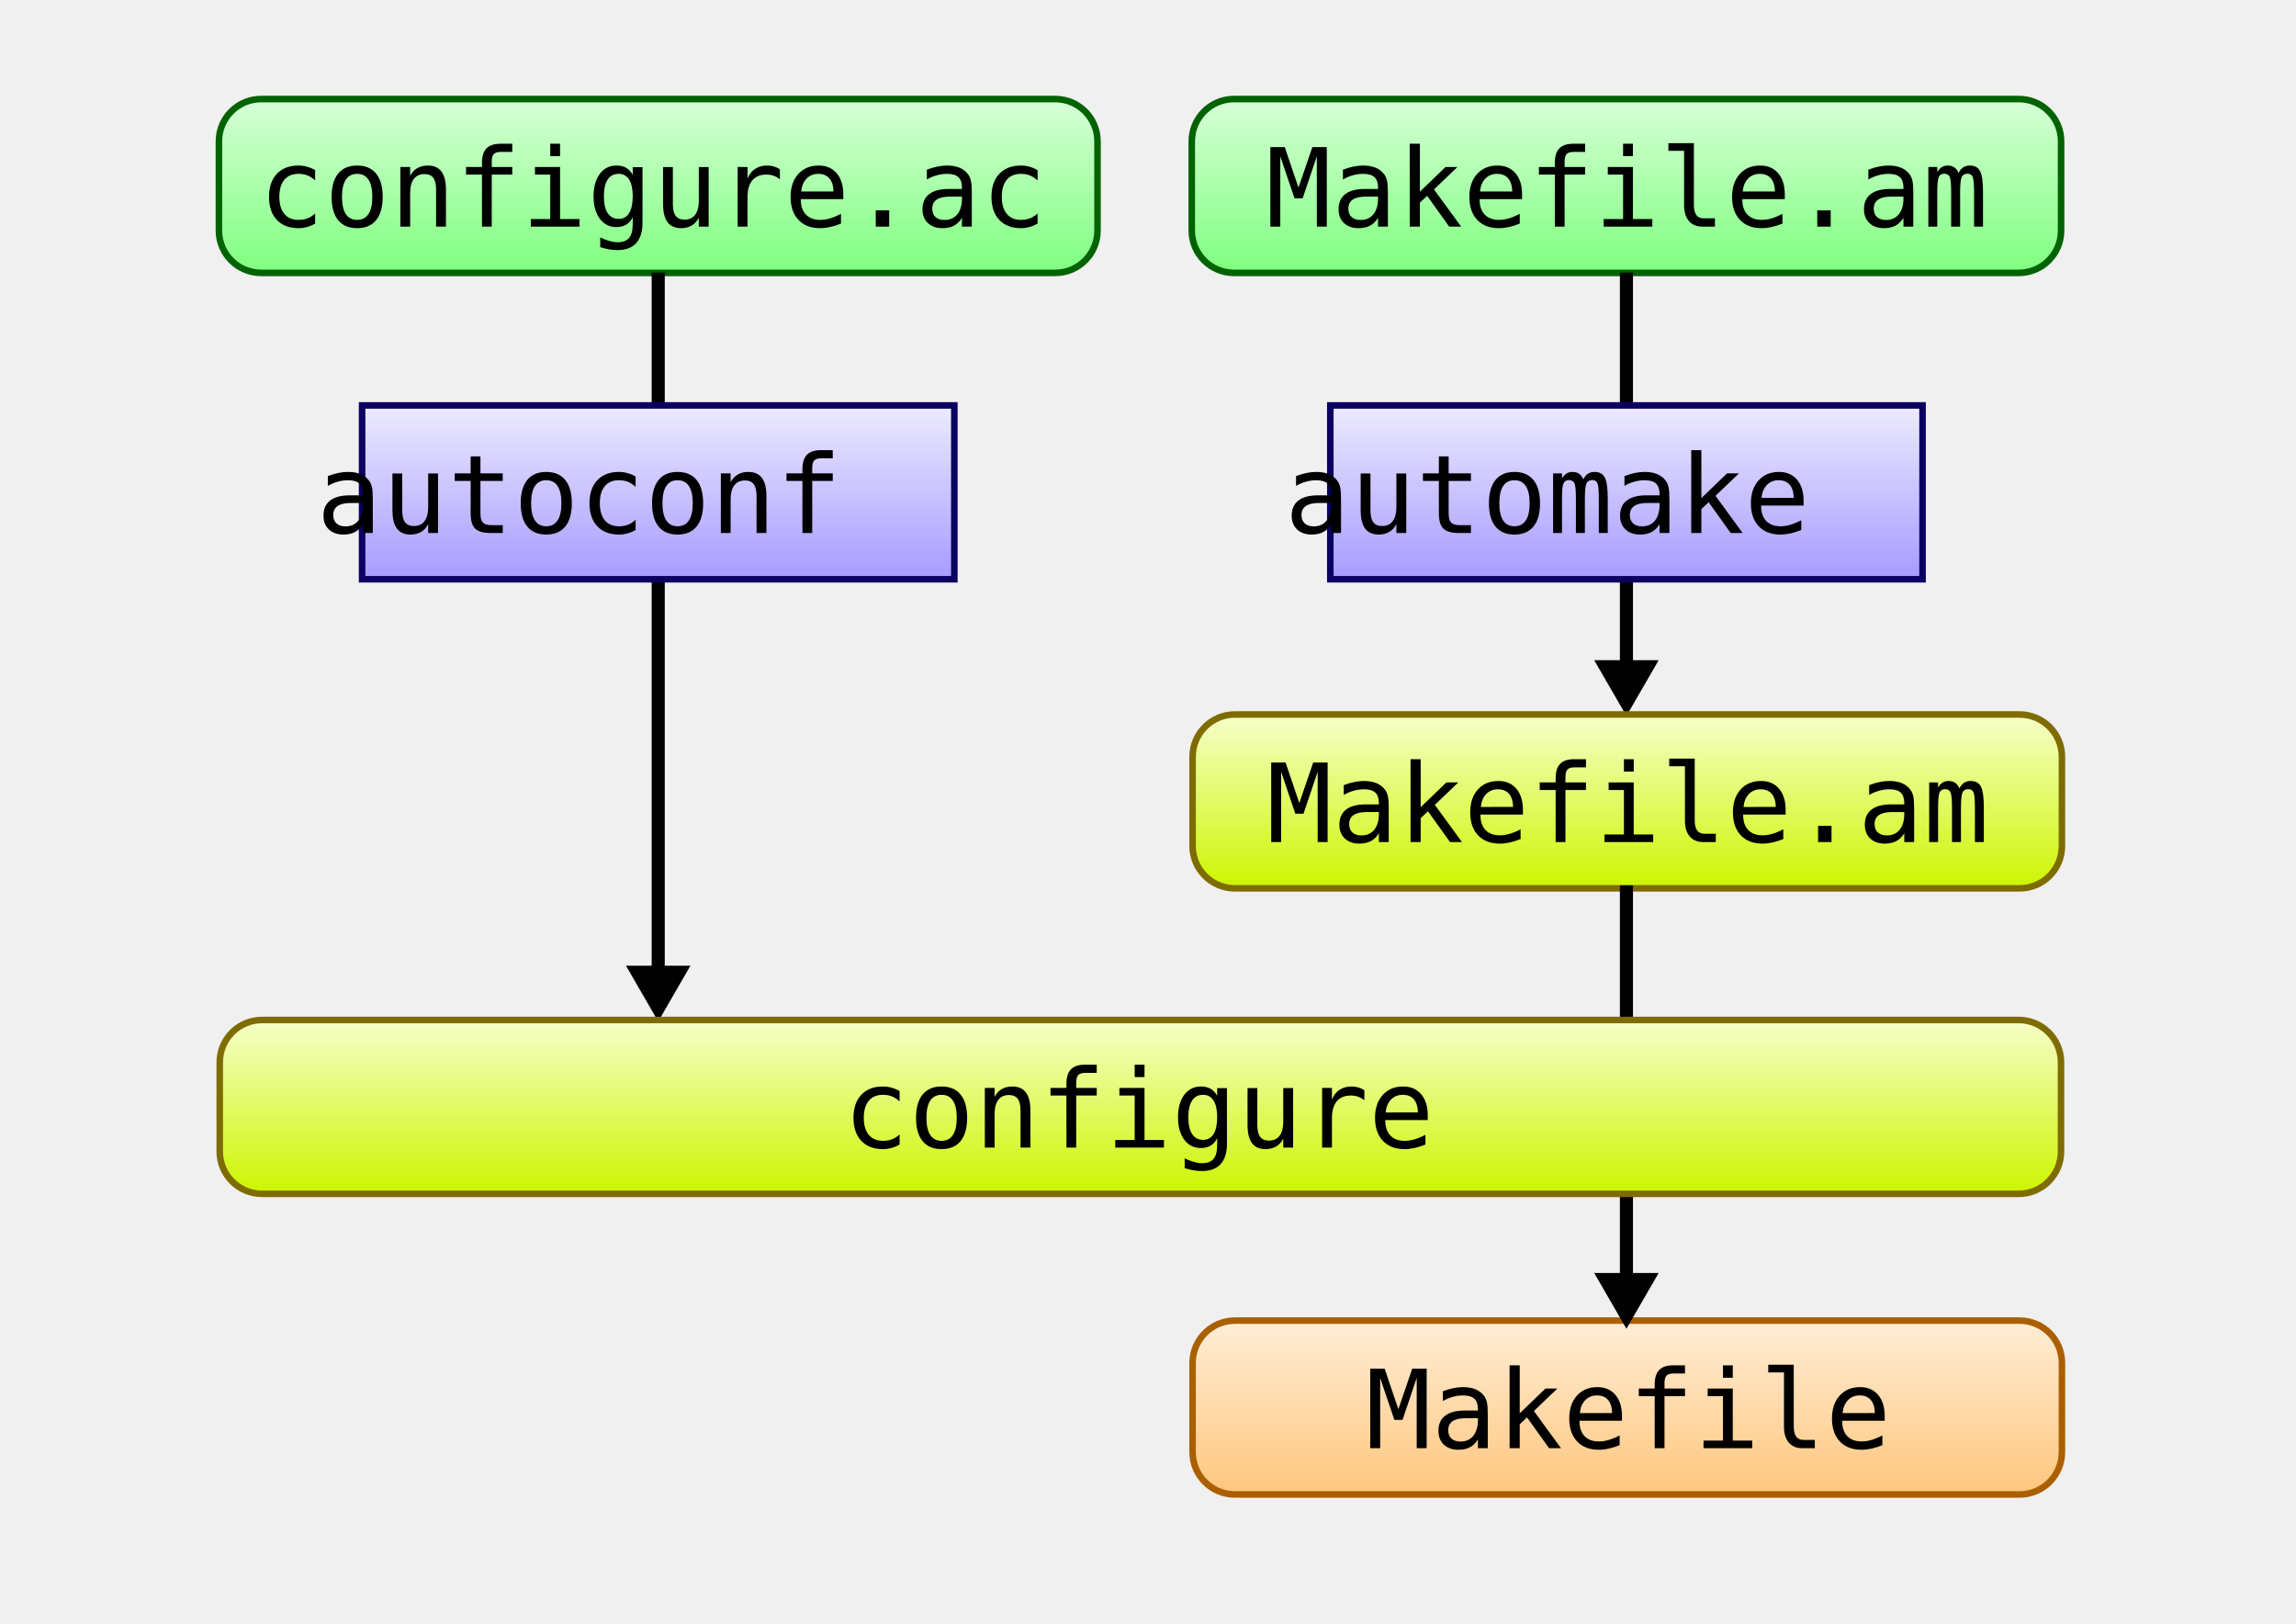
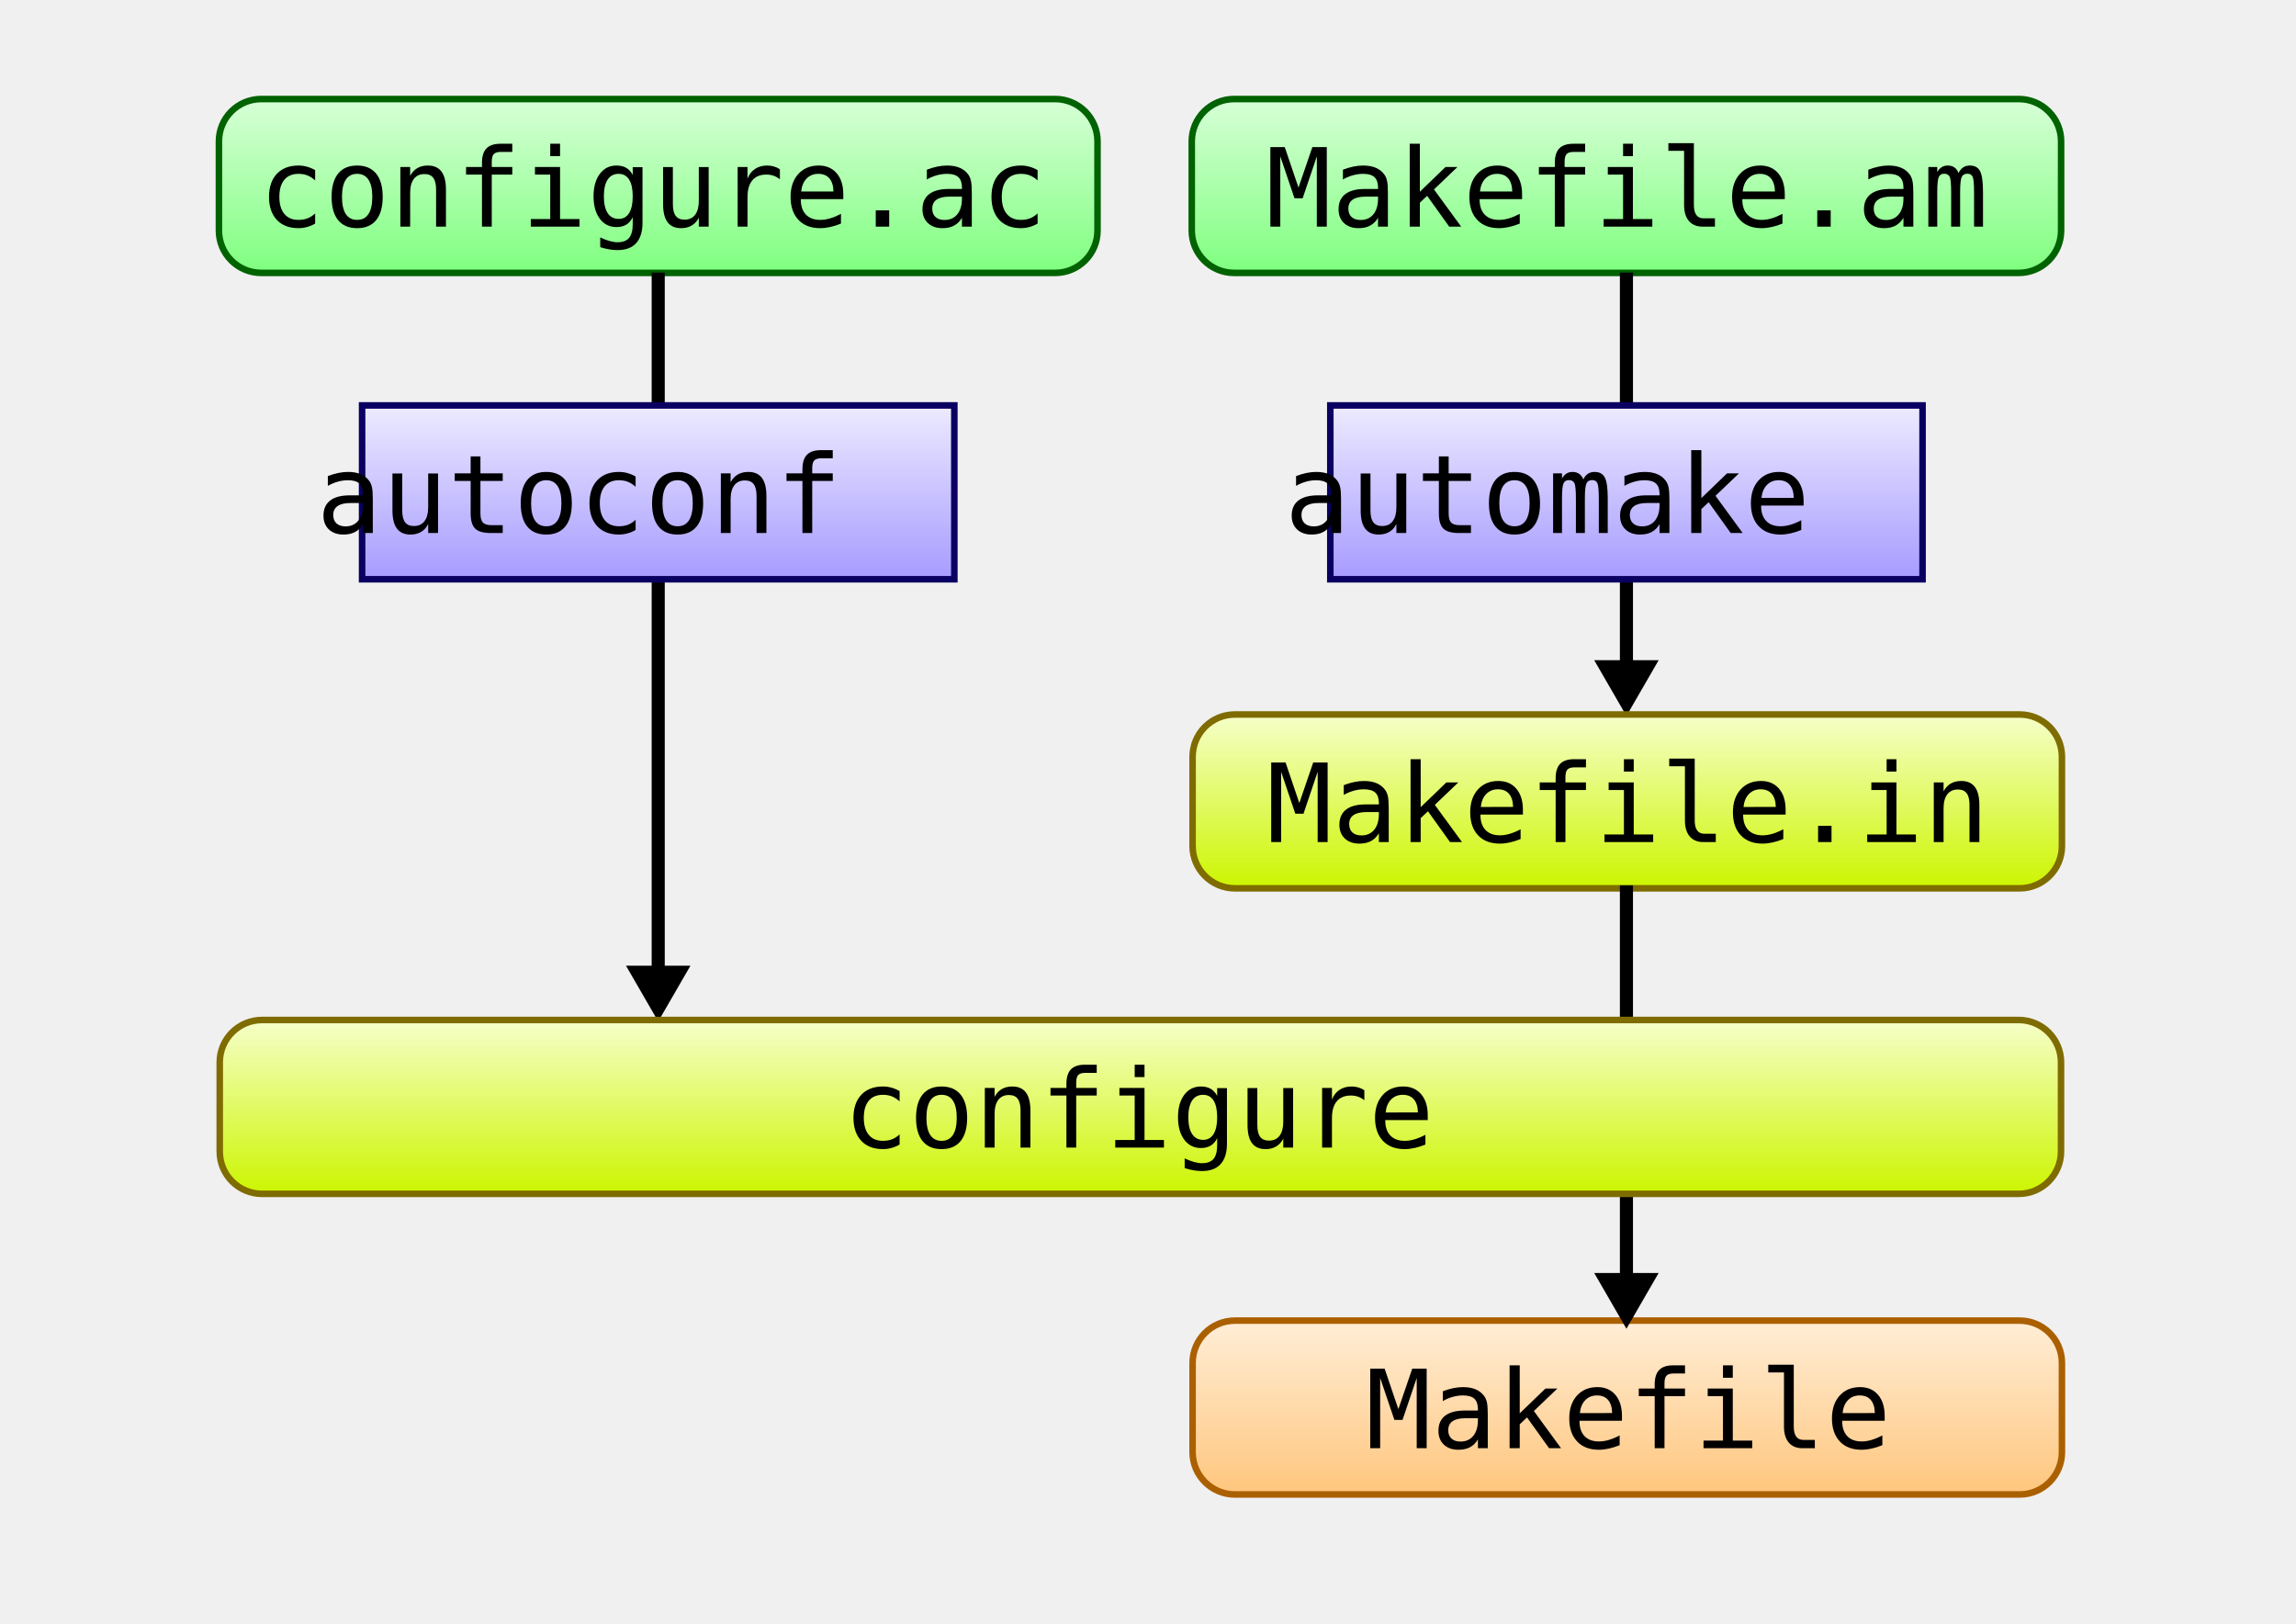
<svg xmlns="http://www.w3.org/2000/svg" xmlns:xlink="http://www.w3.org/1999/xlink" width="297mm" height="210mm" viewBox="0 0 1052.362 744.094" id="svg2" version="1.1">
  <defs id="defs4">
    <marker style="overflow:visible" id="marker6888" refX="0" refY="0" orient="auto">
      <path transform="scale(-0.6,-0.6)" d="M 8.719,4.034 -2.207,0.016 8.719,-4.002 c -1.745,2.372 -1.735,5.617 -6e-7,8.035 z" style="fill:#000000;fill-opacity:1;fill-rule:evenodd;stroke:#000000;stroke-width:0.625;stroke-linejoin:round;stroke-opacity:1" id="path6890" />
    </marker>
    <linearGradient id="linearGradient5231">
      <stop style="stop-color:#ccf500;stop-opacity:1" offset="0" id="stop5233" />
      <stop style="stop-color:#f6ffca;stop-opacity:1" offset="1" id="stop5235" />
    </linearGradient>
    <linearGradient id="linearGradient4471">
      <stop style="stop-color:#ffc67d;stop-opacity:1" offset="0" id="stop4473" />
      <stop style="stop-color:#ffeed7;stop-opacity:1" offset="1" id="stop4475" />
    </linearGradient>
    <marker orient="auto" refY="0.0" refX="0.0" id="TriangleInM" style="overflow:visible">
      <path id="path8546" d="M 5.77,0.0 L -2.88,5.0 L -2.88,-5.0 L 5.77,0.0 z " style="fill-rule:evenodd;stroke:#6a6a6a;stroke-width:1pt;stroke-opacity:1;fill:#6a6a6a;fill-opacity:1" transform="scale(-0.4)" />
    </marker>
    <marker orient="auto" refY="0.0" refX="0.0" id="Arrow2Mstart" style="overflow:visible">
      <path id="path8434" style="fill-rule:evenodd;stroke-width:0.625;stroke-linejoin:round;stroke:#3c00d4;stroke-opacity:1;fill:#3c00d4;fill-opacity:1" d="M 8.719,4.034 L -2.207,0.016 L 8.719,-4.002 C 6.973,-1.63 6.983,1.616 8.719,4.034 z " transform="scale(0.6) translate(0,0)" />
    </marker>
    <marker orient="auto" refY="0.0" refX="0.0" id="Arrow1Sstart" style="overflow:visible">
      <path id="path8422" d="M 0.0,0.0 L 5.0,-5.0 L -12.5,0.0 L 5.0,5.0 L 0.0,0.0 z " style="fill-rule:evenodd;stroke:#3c00d4;stroke-width:1pt;stroke-opacity:1;fill:#3c00d4;fill-opacity:1" transform="scale(0.2) translate(6,0)" />
    </marker>
    <marker orient="auto" refY="0.0" refX="0.0" id="TriangleOutM" style="overflow:visible">
      <path id="path4644" d="M 5.77,0.0 L -2.88,5.0 L -2.88,-5.0 L 5.77,0.0 z " style="fill-rule:evenodd;stroke:#ff0101;stroke-width:1pt;stroke-opacity:1;fill:#ffffff;fill-opacity:1" transform="scale(0.4)" />
    </marker>
    <marker orient="auto" refY="0.0" refX="0.0" id="marker4871" style="overflow:visible;">
      <path id="path4873" d="M 0.0,0.0 L 5.0,-5.0 L -12.5,0.0 L 5.0,5.0 L 0.0,0.0 z " style="fill-rule:evenodd;stroke:#000000;stroke-width:1pt;stroke-opacity:1;fill:#000000;fill-opacity:1" transform="scale(0.2) rotate(180) translate(6,0)" />
    </marker>
    <marker orient="auto" refY="0.0" refX="0.0" id="Arrow1Send" style="overflow:visible;">
      <path id="path4514" d="M 0.0,0.0 L 5.0,-5.0 L -12.5,0.0 L 5.0,5.0 L 0.0,0.0 z " style="fill-rule:evenodd;stroke:#000000;stroke-width:1pt;stroke-opacity:1;fill:#000000;fill-opacity:1" transform="scale(0.2) rotate(180) translate(6,0)" />
    </marker>
    <marker orient="auto" refY="0.0" refX="0.0" id="DiamondS" style="overflow:visible">
      <path id="path4584" d="M 0,-7.071 L -7.071,0 L 0,7.071 L 7.071,0 L 0,-7.071 z " style="fill-rule:evenodd;stroke:#000000;stroke-width:1pt;stroke-opacity:1;fill:#000000;fill-opacity:1" transform="scale(0.2)" />
    </marker>
    <marker orient="auto" refY="0.0" refX="0.0" id="Arrow2Mend" style="overflow:visible;">
      <path id="path4526" style="fill-rule:evenodd;stroke-width:0.625;stroke-linejoin:round;stroke:#000000;stroke-opacity:1;fill:#000000;fill-opacity:1" d="M 8.719,4.034 L -2.207,0.016 L 8.719,-4.002 C 6.973,-1.63 6.983,1.616 8.719,4.034 z " transform="scale(0.6) rotate(180) translate(0,0)" />
    </marker>
    <marker orient="auto" refY="0.0" refX="0.0" id="Arrow2Lend" style="overflow:visible;">
      <path id="path4520" style="fill-rule:evenodd;stroke-width:0.625;stroke-linejoin:round;stroke:#000000;stroke-opacity:1;fill:#000000;fill-opacity:1" d="M 8.719,4.034 L -2.207,0.016 L 8.719,-4.002 C 6.973,-1.63 6.983,1.616 8.719,4.034 z " transform="scale(1.1) rotate(180) translate(1,0)" />
    </marker>
    <marker orient="auto" refY="0" refX="0" id="TriangleOutM-0" style="overflow:visible">
      <path id="path4644-3" d="m 5.77,0 -8.65,5 0,-10 8.65,5 z" style="fill:#000000;fill-opacity:1;fill-rule:evenodd;stroke:#000000;stroke-width:1pt;stroke-opacity:1" transform="scale(0.4,0.4)" />
    </marker>
    <marker orient="auto" refY="0" refX="0" id="TriangleOutM-0-1" style="overflow:visible">
      <path id="path4644-3-0" d="m 5.77,0 -8.65,5 0,-10 8.65,5 z" style="fill:#ff6400;fill-opacity:1;fill-rule:evenodd;stroke:#ff6400;stroke-width:1pt;stroke-opacity:1" transform="scale(0.4,0.4)" />
    </marker>
    <marker orient="auto" refY="0" refX="0" id="TriangleOutM-0-3" style="overflow:visible">
      <path id="path4644-3-2" d="m 5.77,0 -8.65,5 0,-10 8.65,5 z" style="fill:#00d401;fill-opacity:1;fill-rule:evenodd;stroke:#00d401;stroke-width:1pt;stroke-opacity:1" transform="scale(0.4,0.4)" />
    </marker>
    <marker orient="auto" refY="0" refX="0" id="TriangleOutM-0-3-3" style="overflow:visible">
      <path id="path4644-3-2-6" d="m 5.77,0 -8.65,5 0,-10 8.65,5 z" style="fill:#00d401;fill-opacity:1;fill-rule:evenodd;stroke:#00d401;stroke-width:1pt;stroke-opacity:1" transform="scale(0.4,0.4)" />
    </marker>
    <marker orient="auto" refY="0" refX="0" id="TriangleOutM-0-3-3-6" style="overflow:visible">
      <path id="path4644-3-2-6-2" d="m 5.77,0 -8.65,5 0,-10 8.65,5 z" style="fill:#00d401;fill-opacity:1;fill-rule:evenodd;stroke:#00d401;stroke-width:1pt;stroke-opacity:1" transform="scale(0.4,0.4)" />
    </marker>
    <marker orient="auto" refY="0" refX="0" id="TriangleOutM-0-8" style="overflow:visible">
      <path id="path4644-3-4" d="m 5.77,0 -8.65,5 0,-10 8.65,5 z" style="fill:#ff0101;fill-opacity:1;fill-rule:evenodd;stroke:#ff0101;stroke-width:1pt;stroke-opacity:1" transform="scale(0.4,0.4)" />
    </marker>
    <marker orient="auto" refY="0" refX="0" id="TriangleOutM-0-3-3-61" style="overflow:visible">
      <path id="path4644-3-2-6-8" d="m 5.77,0 -8.65,5 0,-10 8.65,5 z" style="fill:#00d401;fill-opacity:1;fill-rule:evenodd;stroke:#00d401;stroke-width:1pt;stroke-opacity:1" transform="scale(0.4,0.4)" />
    </marker>
    <marker orient="auto" refY="0" refX="0" id="TriangleOutM-0-3-3-61-9" style="overflow:visible">
      <path id="path4644-3-2-6-8-2" d="m 5.77,0 -8.65,5 0,-10 8.65,5 z" style="fill:#3c00d4;fill-opacity:1;fill-rule:evenodd;stroke:#3c00d4;stroke-width:1pt;stroke-opacity:1" transform="scale(0.4,0.4)" />
    </marker>
    <marker orient="auto" refY="0" refX="0" id="TriangleOutM-0-3-3-61-9-9" style="overflow:visible">
      <path id="path4644-3-2-6-8-2-7" d="m 5.77,0 -8.65,5 0,-10 8.65,5 z" style="fill:#6a6a6a;fill-opacity:1;fill-rule:evenodd;stroke:#6a6a6a;stroke-width:1pt;stroke-opacity:1" transform="scale(0.4,0.4)" />
    </marker>
    <linearGradient id="linearGradient4953">
      <stop style="stop-color:#7fff7f;stop-opacity:1" offset="0" id="stop4955" />
      <stop style="stop-color:#d7ffd7;stop-opacity:1" offset="1" id="stop4957" />
    </linearGradient>
    <linearGradient xlink:href="#linearGradient4953" id="linearGradient4570" gradientUnits="userSpaceOnUse" gradientTransform="matrix(1.310978,0,0,0.4441217,9.044615,629.6165)" x1="378" y1="772.362" x2="378" y2="592.362" />
    <linearGradient xlink:href="#linearGradient4953" id="linearGradient5187" gradientUnits="userSpaceOnUse" gradientTransform="matrix(0.8503386,0,0,0.4441217,5.744878,629.6165)" x1="378" y1="772.362" x2="378" y2="592.362" />
    <marker orient="auto" refY="0" refX="0" id="Arrow2Mend-9" style="overflow:visible">
      <path id="path4526-7" style="fill:#000000;fill-opacity:1;fill-rule:evenodd;stroke:#000000;stroke-width:0.625;stroke-linejoin:round;stroke-opacity:1" d="M 8.719,4.034 -2.207,0.016 8.719,-4.002 c -1.745,2.372 -1.735,5.617 -6e-7,8.035 z" transform="scale(-0.6,-0.6)" />
    </marker>
    <marker orient="auto" refY="0" refX="0" id="TriangleOutM-0-6" style="overflow:visible">
      <path id="path4644-3-1" d="m 5.77,0 -8.65,5 0,-10 8.65,5 z" style="fill:#000000;fill-opacity:1;fill-rule:evenodd;stroke:#000000;stroke-width:1pt;stroke-opacity:1" transform="scale(0.4,0.4)" />
    </marker>
    <marker orient="auto" refY="0" refX="0" id="TriangleOutM-0-9" style="overflow:visible">
      <path id="path4644-3-3" d="m 5.77,0 -8.65,5 0,-10 8.65,5 z" style="fill:#000000;fill-opacity:1;fill-rule:evenodd;stroke:#000000;stroke-width:1pt;stroke-opacity:1" transform="scale(0.4,0.4)" />
    </marker>
    <marker orient="auto" refY="0" refX="0" id="TriangleOutM-0-9-3" style="overflow:visible">
      <path id="path4644-3-3-6" d="m 5.77,0 -8.65,5 0,-10 8.65,5 z" style="fill:#000000;fill-opacity:1;fill-rule:evenodd;stroke:#000000;stroke-width:1pt;stroke-opacity:1" transform="scale(0.4,0.4)" />
    </marker>
    <linearGradient xlink:href="#linearGradient4947" id="linearGradient5415" gradientUnits="userSpaceOnUse" gradientTransform="matrix(0.89311,0,0,0.4441217,-9.049744,629.6165)" x1="378" y1="772.362" x2="378" y2="592.362" />
    <linearGradient id="linearGradient4947">
      <stop id="stop4949" offset="0" style="stop-color:#a79bff;stop-opacity:1" />
      <stop id="stop4951" offset="1" style="stop-color:#edebff;stop-opacity:1" />
    </linearGradient>
    <linearGradient xlink:href="#linearGradient4953" id="linearGradient5543" gradientUnits="userSpaceOnUse" gradientTransform="matrix(1.324936,0,0,0.4441217,-158.4183,629.6165)" x1="378" y1="772.362" x2="378" y2="592.362" />
    <linearGradient xlink:href="#linearGradient4947" id="linearGradient5735" gradientUnits="userSpaceOnUse" gradientTransform="matrix(0.89311,0,0,0.4441217,-9.049744,629.6165)" x1="378" y1="772.362" x2="378" y2="592.362" />
    <linearGradient xlink:href="#linearGradient4953" id="linearGradient5790" gradientUnits="userSpaceOnUse" gradientTransform="matrix(1.310978,0,0,0.4441217,-153.5899,629.6165)" x1="378" y1="772.362" x2="378" y2="592.362" />
    <linearGradient xlink:href="#linearGradient5231" id="linearGradient5800" gradientUnits="userSpaceOnUse" gradientTransform="matrix(1.310978,0,0,0.4441217,-153.5899,629.6165)" x1="378" y1="772.362" x2="378" y2="592.362" />
    <linearGradient xlink:href="#linearGradient5231" id="linearGradient5802" gradientUnits="userSpaceOnUse" gradientTransform="matrix(2.776647,0,0,0.4441217,-660.5643,629.6165)" x1="378" y1="772.362" x2="378" y2="592.362" />
    <linearGradient xlink:href="#linearGradient4471" id="linearGradient6867" gradientUnits="userSpaceOnUse" gradientTransform="matrix(1.310978,0,0,0.4441217,-153.5899,629.6165)" x1="378" y1="772.362" x2="378" y2="592.362" />
    <marker orient="auto" refY="0" refX="0" id="TriangleOutM-0-6-9" style="overflow:visible">
      <path id="path4644-3-1-2" d="m 5.77,0 -8.65,5 0,-10 8.65,5 z" style="fill:#000000;fill-opacity:1;fill-rule:evenodd;stroke:#000000;stroke-width:1pt;stroke-opacity:1" transform="scale(0.4,0.4)" />
    </marker>
  </defs>
  <g id="layer1" transform="translate(0,-308.2677)">
    <text xml:space="preserve" style="font-style:normal;font-weight:normal;font-size:40px;line-height:125%;font-family:Sans;letter-spacing:0px;word-spacing:0px;fill:#000000;fill-opacity:1;stroke:none;stroke-width:1px;stroke-linecap:butt;stroke-linejoin:miter;stroke-opacity:1" x="290" y="852.362" id="text8270">
      <tspan id="tspan8272" x="290" y="852.362" />
    </text>
    <text xml:space="preserve" style="font-style:normal;font-weight:normal;font-size:40px;line-height:125%;font-family:Sans;letter-spacing:0px;word-spacing:0px;writing-mode:lr-tb;fill:#000000;fill-opacity:1;stroke:none;stroke-width:1px;stroke-linecap:butt;stroke-linejoin:miter;stroke-opacity:1" x="880" y="972.362" id="text5047">
      <tspan id="tspan5049" x="880" y="972.362" />
    </text>
    <text xml:space="preserve" style="font-style:normal;font-weight:normal;font-size:40px;line-height:125%;font-family:Sans;letter-spacing:0px;word-spacing:0px;writing-mode:lr-tb;fill:#000000;fill-opacity:1;stroke:none;stroke-width:1px;stroke-linecap:butt;stroke-linejoin:miter;stroke-opacity:1" x="579.286" y="571.197" id="text5099-0-3-1-5">
      <tspan x="579.286" y="571.197" style="font-style:normal;font-variant:normal;font-weight:bold;font-stretch:normal;font-size:50px;font-family:'DejaVu Sans Mono';-inkscape-font-specification:'DejaVu Sans Mono';text-align:center;text-anchor:middle" id="tspan4961-6-2-4" />
    </text>
    <g transform="translate(8.000003,100)" id="g4499-9" />
    <g transform="translate(83.72792,-539.3137)" id="g4499-3">
      <rect rx="19.397" ry="19.397" y="892.965" x="462.511" height="79.674" width="398.46" id="rect5002-60" style="opacity:1;fill:url(#linearGradient4570);fill-opacity:1;fill-rule:nonzero;stroke:#006200;stroke-width:3;stroke-linecap:round;stroke-miterlimit:4;stroke-dasharray:none;stroke-opacity:1" />
      <text id="text5099-0-3-9-8-3-6" y="951.442" x="496.446" style="font-style:normal;font-weight:normal;font-size:40px;line-height:125%;font-family:Sans;text-align:start;letter-spacing:0px;word-spacing:0px;writing-mode:lr-tb;text-anchor:start;fill:#000000;fill-opacity:1;stroke:none;stroke-width:1px;stroke-linecap:butt;stroke-linejoin:miter;stroke-opacity:1" xml:space="preserve">
        <tspan id="tspan4961-6-1-7-6-2" style="font-style:normal;font-variant:normal;font-weight:normal;font-stretch:normal;font-size:50px;font-family:'DejaVu Sans Mono';-inkscape-font-specification:'DejaVu Sans Mono';text-align:start;text-anchor:start" y="951.442" x="496.446">Makefile.am</tspan>
      </text>
      <flowRoot xml:space="preserve" id="flowRoot7436" style="font-style:normal;font-weight:normal;font-size:35px;line-height:125%;font-family:Sans;letter-spacing:0px;word-spacing:0px;fill:#000000;fill-opacity:1;stroke:none;stroke-width:1px;stroke-linecap:butt;stroke-linejoin:miter;stroke-opacity:1;" transform="translate(-83.72792,847.5814)">
        <flowRegion id="flowRegion7438">
          <rect id="rect7440" width="280" height="100" x="980" y="44.094" style="font-size:35px" />
        </flowRegion>
        <flowPara id="flowPara7442">Scritti dal programmatore</flowPara>
      </flowRoot>
      <flowRoot transform="translate(-86.55635,1157.988)" xml:space="preserve" id="flowRoot7436-3" style="font-style:normal;font-weight:normal;font-size:35px;line-height:125%;font-family:Sans;letter-spacing:0px;word-spacing:0px;fill:#000000;fill-opacity:1;stroke:none;stroke-width:1px;stroke-linecap:butt;stroke-linejoin:miter;stroke-opacity:1">
        <flowRegion id="flowRegion7438-1">
          <rect id="rect7440-9" width="300" height="226.363" x="980" y="44.094" style="font-size:35px" />
        </flowRegion>
        <flowPara id="flowPara7442-4">Generati dal programmatore,</flowPara>
        <flowPara id="flowPara7530">usati</flowPara>
        <flowPara id="flowPara7532">dall'utente</flowPara>
      </flowRoot>
      <flowRoot transform="translate(-83.72792,979.3114)" xml:space="preserve" id="flowRoot7436-7" style="font-style:normal;font-weight:normal;font-size:35px;line-height:125%;font-family:Sans;letter-spacing:0px;word-spacing:0px;fill:#000000;fill-opacity:1;stroke:none;stroke-width:1px;stroke-linecap:butt;stroke-linejoin:miter;stroke-opacity:1">
        <flowRegion id="flowRegion7438-8">
          <rect id="rect7440-4" width="280" height="100" x="980" y="44.094" style="font-size:35px" />
        </flowRegion>
        <flowPara id="flowPara7442-5">GNU</flowPara>
        <flowPara id="flowPara7528">Autotools</flowPara>
      </flowRoot>
      <flowRoot transform="translate(-83.72792,1399.936)" xml:space="preserve" id="flowRoot7436-0" style="font-style:normal;font-weight:normal;font-size:35px;line-height:125%;font-family:Sans;letter-spacing:0px;word-spacing:0px;fill:#000000;fill-opacity:1;stroke:none;stroke-width:1px;stroke-linecap:butt;stroke-linejoin:miter;stroke-opacity:1">
        <flowRegion id="flowRegion7438-3">
          <rect id="rect7440-6" width="280" height="100" x="980" y="44.094" style="font-size:35px" />
        </flowRegion>
        <flowPara id="flowPara7442-1">Generati dall'utente</flowPara>
      </flowRoot>
    </g>
    <g transform="translate(-199.5382,-539.3137)" id="g4499-3-7">
      <rect rx="19.397" ry="19.397" y="892.965" x="299.877" height="79.674" width="402.703" id="rect5002-60-5" style="opacity:1;fill:url(#linearGradient5543);fill-opacity:1;fill-rule:nonzero;stroke:#006200;stroke-width:3;stroke-linecap:round;stroke-miterlimit:4;stroke-dasharray:none;stroke-opacity:1" />
      <text id="text5099-0-3-9-8-3-6-3" y="951.442" x="318.077" style="font-style:normal;font-weight:normal;font-size:40px;line-height:125%;font-family:Sans;text-align:start;letter-spacing:0px;word-spacing:0px;writing-mode:lr-tb;text-anchor:start;fill:#000000;fill-opacity:1;stroke:none;stroke-width:1px;stroke-linecap:butt;stroke-linejoin:miter;stroke-opacity:1" xml:space="preserve">
        <tspan id="tspan4961-6-1-7-6-2-56" style="font-style:normal;font-variant:normal;font-weight:normal;font-stretch:normal;font-size:50px;font-family:'DejaVu Sans Mono';-inkscape-font-specification:'DejaVu Sans Mono';text-align:start;text-anchor:start" y="951.442" x="318.077">configure.ac</tspan>
      </text>
    </g>
    <path style="fill:none;fill-rule:evenodd;stroke:#000000;stroke-width:6;stroke-linecap:butt;stroke-linejoin:miter;stroke-miterlimit:4;stroke-dasharray:none;stroke-opacity:1;marker-end:url(#TriangleOutM-0)" d="m 301.69,433.18 0,326.15" id="path4667-3" />
    <path style="fill:none;fill-rule:evenodd;stroke:#000000;stroke-width:6;stroke-linecap:butt;stroke-linejoin:miter;stroke-miterlimit:4;stroke-dasharray:none;stroke-opacity:1;marker-end:url(#TriangleOutM-0-6)" d="m 745.469,433.18 0,186.143" id="path4667-3-2" />
    <g transform="translate(-133.9133,-398.9066)" id="g5373-7">
      <rect rx="0" ry="0" y="892.965" x="299.877" height="79.674" width="271.453" id="rect5002-60-9-5" style="opacity:1;fill:url(#linearGradient5415);fill-opacity:1;fill-rule:nonzero;stroke:#0a0062;stroke-width:3;stroke-linecap:round;stroke-miterlimit:4;stroke-dasharray:none;stroke-opacity:1" />
      <text id="text5099-0-3-9-8-3-6-1-3" y="951.442" x="435.737" style="font-style:normal;font-weight:normal;font-size:40px;line-height:125%;font-family:Sans;text-align:center;letter-spacing:0px;word-spacing:0px;writing-mode:lr-tb;text-anchor:middle;fill:#000000;fill-opacity:1;stroke:none;stroke-width:1px;stroke-linecap:butt;stroke-linejoin:miter;stroke-opacity:1" xml:space="preserve">
        <tspan id="tspan4961-6-1-7-6-2-27-5" style="font-style:normal;font-variant:normal;font-weight:normal;font-stretch:normal;font-size:50px;font-family:'DejaVu Sans Mono';-inkscape-font-specification:'DejaVu Sans Mono';text-align:center;text-anchor:middle" y="951.442" x="435.737">autoconf</tspan>
      </text>
    </g>
    <g transform="translate(309.866,-398.9066)" id="g5373-7-1">
      <rect rx="0" ry="0" y="892.965" x="299.877" height="79.674" width="271.453" id="rect5002-60-9-5-2" style="opacity:1;fill:url(#linearGradient5735);fill-opacity:1;fill-rule:nonzero;stroke:#0a0062;stroke-width:3;stroke-linecap:round;stroke-miterlimit:4;stroke-dasharray:none;stroke-opacity:1" />
      <text id="text5099-0-3-9-8-3-6-1-3-7" y="951.442" x="435.737" style="font-style:normal;font-weight:normal;font-size:40px;line-height:125%;font-family:Sans;text-align:center;letter-spacing:0px;word-spacing:0px;writing-mode:lr-tb;text-anchor:middle;fill:#000000;fill-opacity:1;stroke:none;stroke-width:1px;stroke-linecap:butt;stroke-linejoin:miter;stroke-opacity:1" xml:space="preserve">
        <tspan id="tspan4961-6-1-7-6-2-27-5-0" style="font-style:normal;font-variant:normal;font-weight:normal;font-stretch:normal;font-size:50px;font-family:'DejaVu Sans Mono';-inkscape-font-specification:'DejaVu Sans Mono';text-align:center;text-anchor:middle" y="951.442" x="435.737">automake</tspan>
      </text>
    </g>
    <g transform="translate(246.7431,-257.2751)" id="g4499-3-6">
      <rect rx="19.397" ry="19.397" y="892.965" x="299.877" height="79.674" width="398.46" id="rect5002-60-0" style="opacity:1;fill:url(#linearGradient5800);fill-opacity:1;fill-rule:nonzero;stroke:#7f6c00;stroke-width:3;stroke-linecap:round;stroke-miterlimit:4;stroke-dasharray:none;stroke-opacity:1" />
      <text id="text5099-0-3-9-8-3-6-6" y="951.442" x="333.811" style="font-style:normal;font-weight:normal;font-size:40px;line-height:125%;font-family:Sans;text-align:start;letter-spacing:0px;word-spacing:0px;writing-mode:lr-tb;text-anchor:start;fill:#000000;fill-opacity:1;stroke:none;stroke-width:1px;stroke-linecap:butt;stroke-linejoin:miter;stroke-opacity:1" xml:space="preserve">
-         <tspan id="tspan4961-6-1-7-6-2-26" style="font-style:normal;font-variant:normal;font-weight:normal;font-stretch:normal;font-size:50px;font-family:'DejaVu Sans Mono';-inkscape-font-specification:'DejaVu Sans Mono';text-align:start;text-anchor:start" y="951.442" x="333.811">Makefile.am</tspan>
+         <tspan id="tspan4961-6-1-7-6-2-26" style="font-style:normal;font-variant:normal;font-weight:normal;font-stretch:normal;font-size:50px;font-family:'DejaVu Sans Mono';-inkscape-font-specification:'DejaVu Sans Mono';text-align:start;text-anchor:start" y="951.442" x="333.811">Makefile.in</tspan>
      </text>
    </g>
    <g transform="translate(246.7431,20.49955)" id="g4499-3-6-2">
      <rect rx="19.397" ry="19.397" y="892.965" x="299.877" height="79.674" width="398.46" id="rect5002-60-0-3" style="opacity:1;fill:url(#linearGradient6867);fill-opacity:1;fill-rule:nonzero;stroke:#ab6000;stroke-width:3;stroke-linecap:round;stroke-miterlimit:4;stroke-dasharray:none;stroke-opacity:1" />
      <text id="text5099-0-3-9-8-3-6-6-7" y="951.442" x="379.209" style="font-style:normal;font-weight:normal;font-size:40px;line-height:125%;font-family:Sans;text-align:start;letter-spacing:0px;word-spacing:0px;writing-mode:lr-tb;text-anchor:start;fill:#000000;fill-opacity:1;stroke:none;stroke-width:1px;stroke-linecap:butt;stroke-linejoin:miter;stroke-opacity:1" xml:space="preserve">
        <tspan id="tspan4961-6-1-7-6-2-26-5" style="font-style:normal;font-variant:normal;font-weight:normal;font-stretch:normal;font-size:50px;font-family:'DejaVu Sans Mono';-inkscape-font-specification:'DejaVu Sans Mono';text-align:start;text-anchor:start" y="951.442" x="379.209">Makefile</tspan>
      </text>
    </g>
    <path style="fill:none;fill-rule:evenodd;stroke:#000000;stroke-width:6;stroke-linecap:butt;stroke-linejoin:miter;stroke-miterlimit:4;stroke-dasharray:none;stroke-opacity:1;marker-end:url(#TriangleOutM-0-6-9)" d="m 745.469,713.999 0,186.143" id="path4667-3-2-2" />
    <g transform="translate(-199.1576,-117.2679)" id="g4499-3-7-1">
      <g id="g5960">
        <rect style="opacity:1;fill:url(#linearGradient5802);fill-opacity:1;fill-rule:nonzero;stroke:#7f6c00;stroke-width:3;stroke-linecap:round;stroke-miterlimit:4;stroke-dasharray:none;stroke-opacity:1" id="rect5002-60-5-8" width="843.937" height="79.674" x="299.877" y="892.965" ry="19.397" rx="19.397" />
        <text xml:space="preserve" style="font-style:normal;font-weight:normal;font-size:40px;line-height:125%;font-family:Sans;text-align:start;letter-spacing:0px;word-spacing:0px;writing-mode:lr-tb;text-anchor:start;fill:#000000;fill-opacity:1;stroke:none;stroke-width:1px;stroke-linecap:butt;stroke-linejoin:miter;stroke-opacity:1" x="585.578" y="951.442" id="text5099-0-3-9-8-3-6-3-7">
          <tspan x="585.578" y="951.442" style="font-style:normal;font-variant:normal;font-weight:normal;font-stretch:normal;font-size:50px;font-family:'DejaVu Sans Mono';-inkscape-font-specification:'DejaVu Sans Mono';text-align:start;text-anchor:start" id="tspan4961-6-1-7-6-2-56-9">configure</tspan>
        </text>
      </g>
    </g>
  </g>
</svg>
